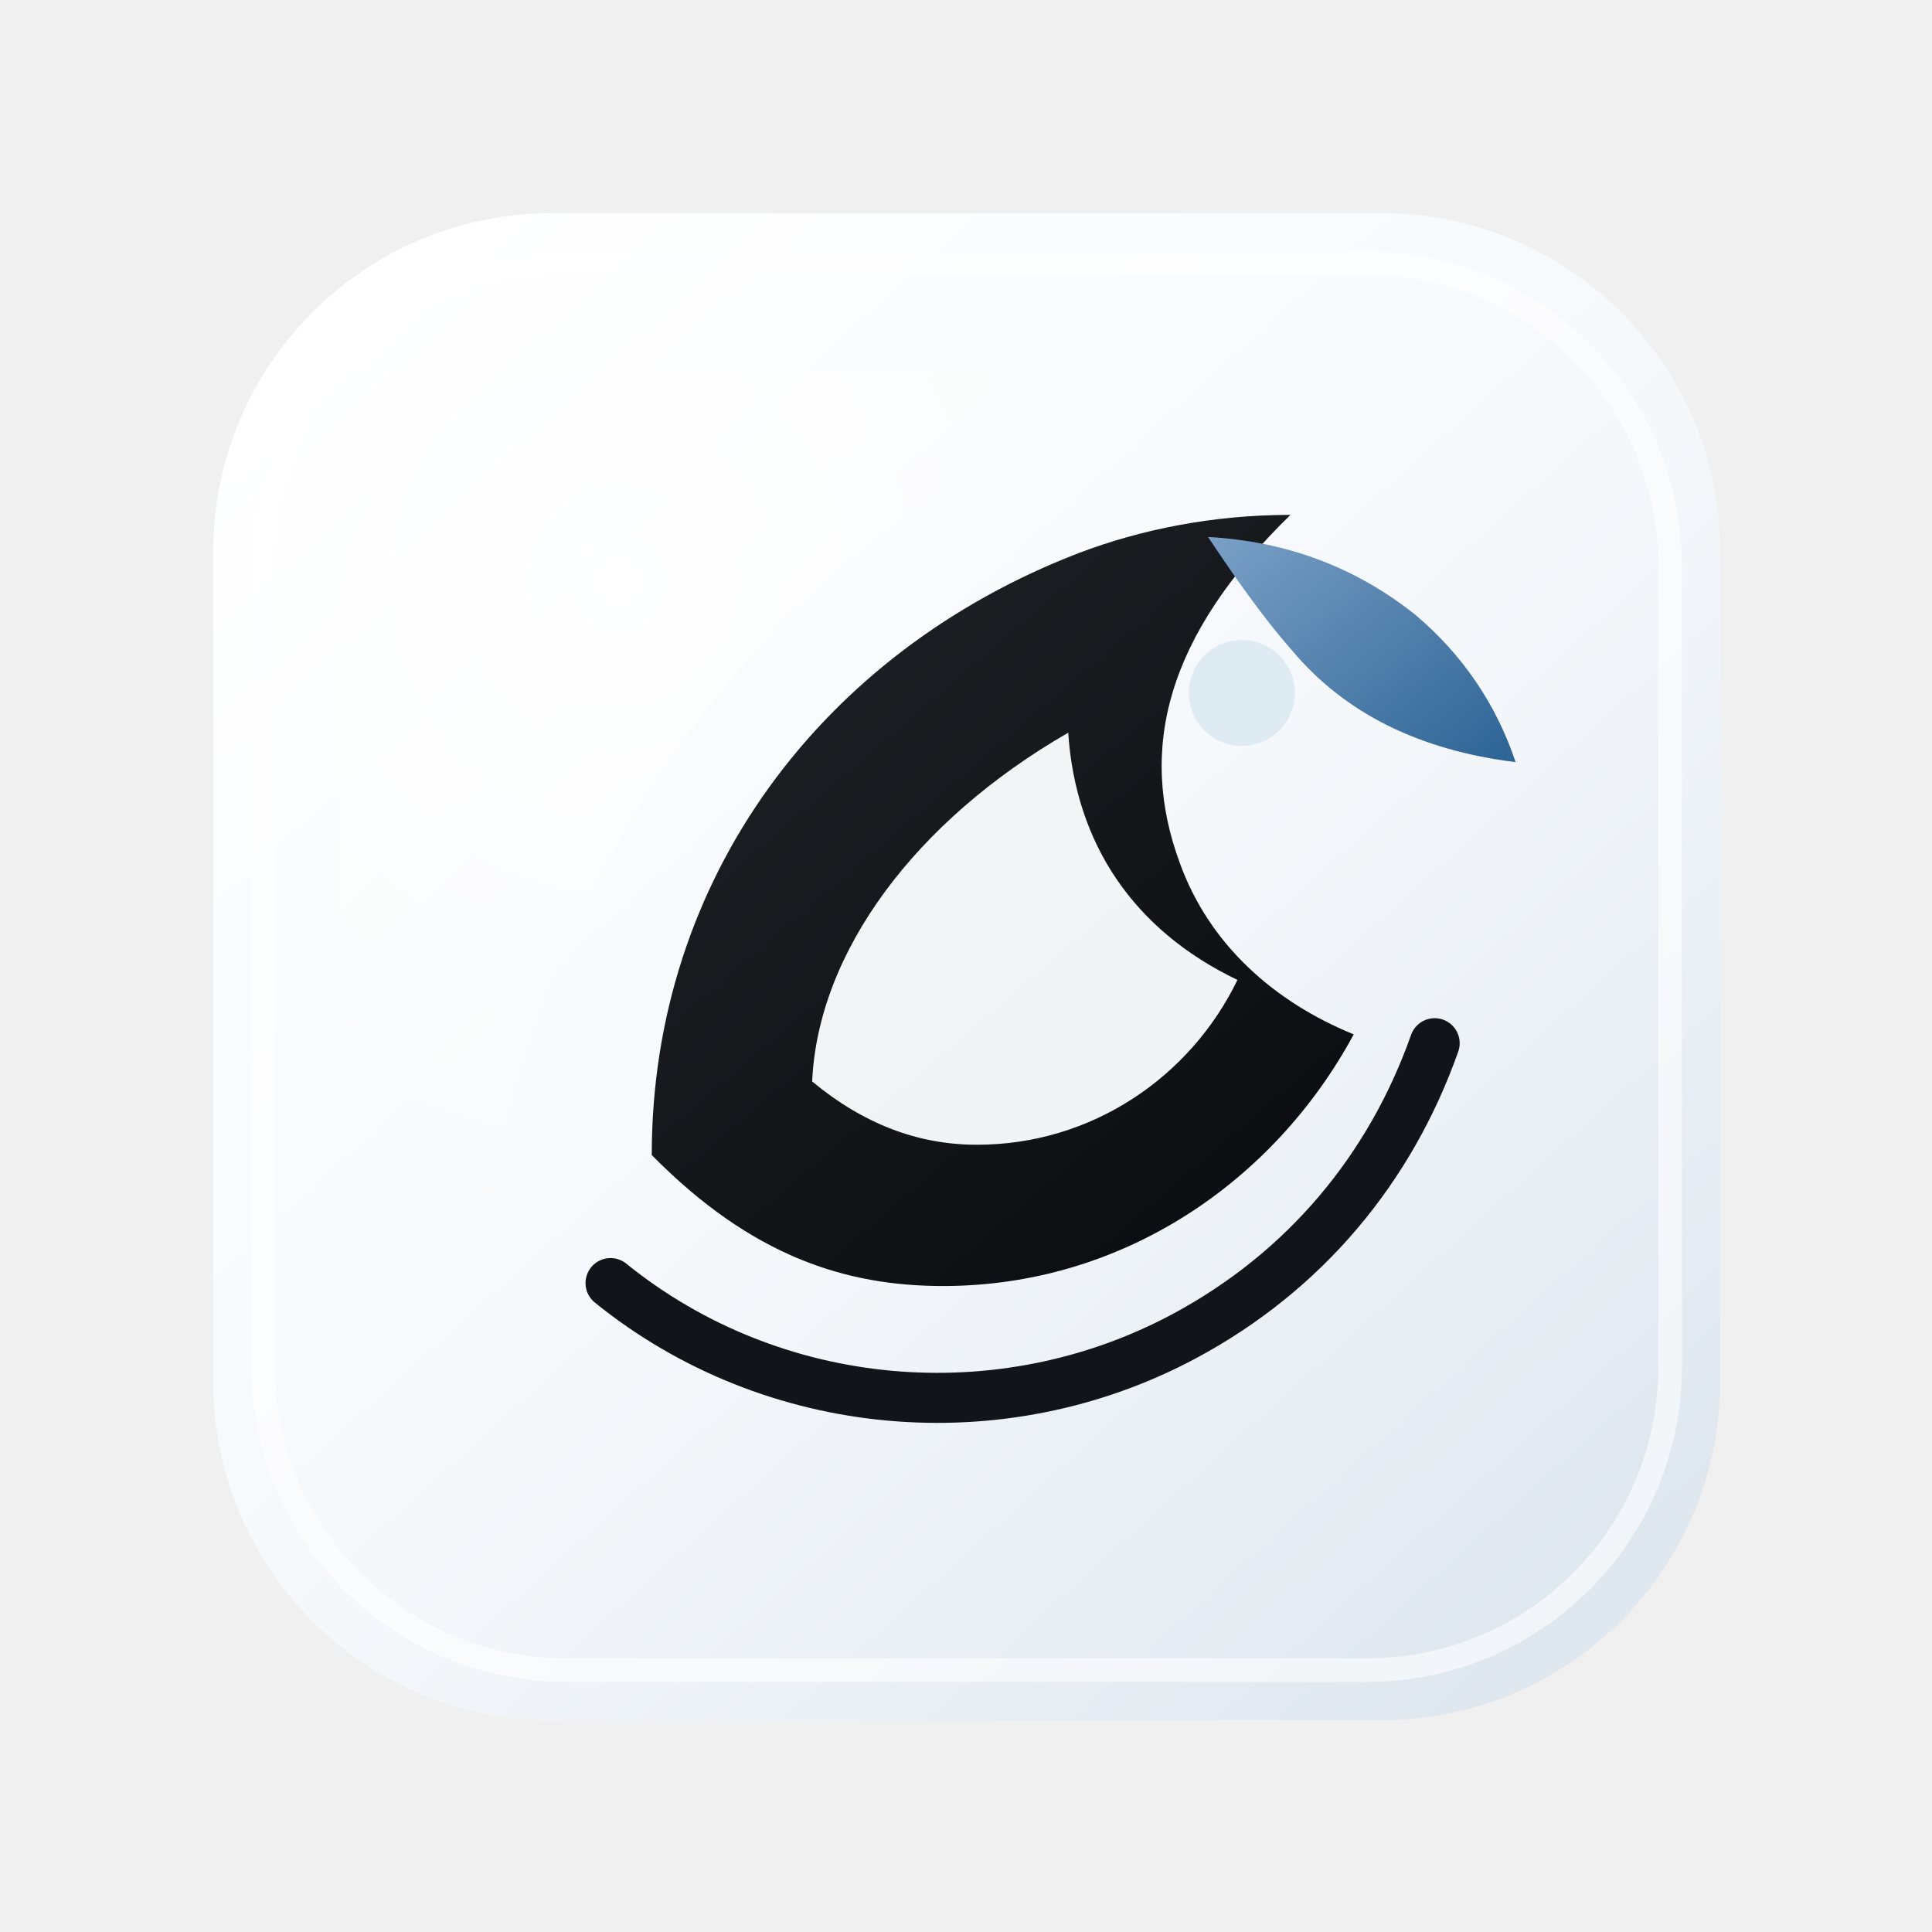
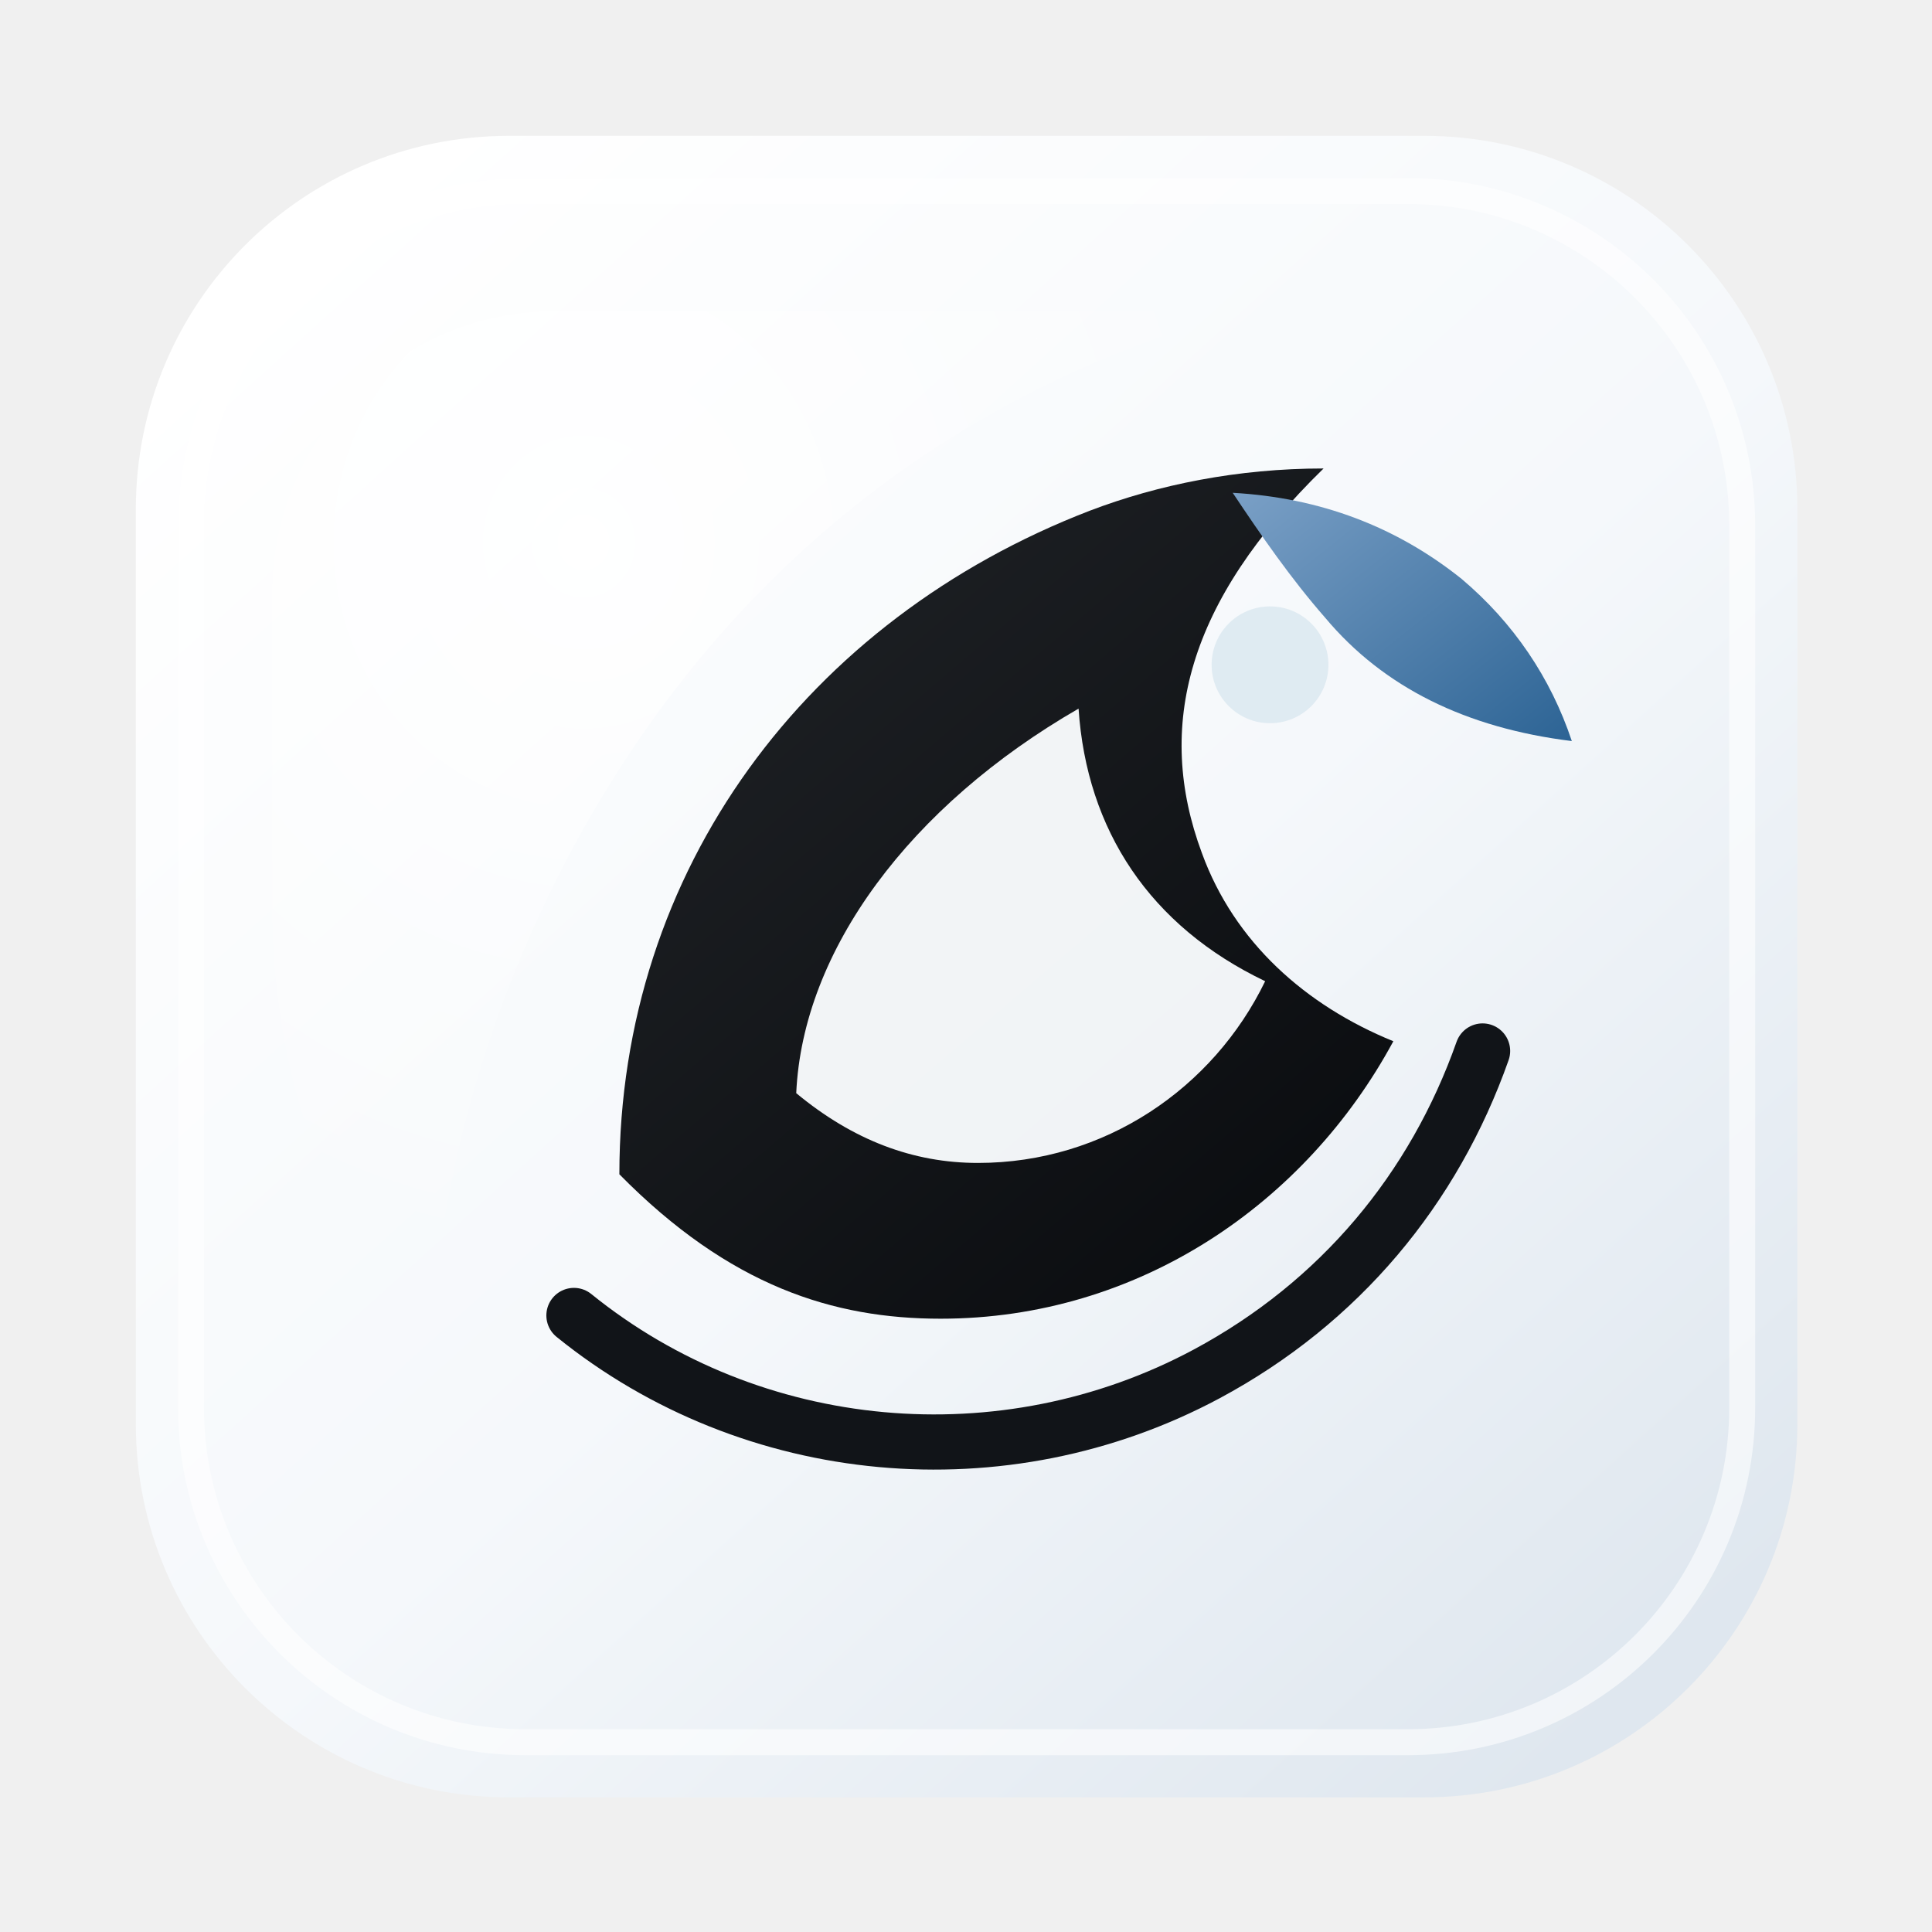
<svg xmlns="http://www.w3.org/2000/svg" viewBox="0 0 1024 1024">
  <defs>
    <linearGradient id="base" x1="104" x2="920" y1="60" y2="964" gradientUnits="userSpaceOnUse">
      <stop offset="0" stop-color="#ffffff" />
      <stop offset=".54" stop-color="#f5f8fb" />
      <stop offset="1" stop-color="#dfe7ef" />
    </linearGradient>
    <linearGradient id="ink" x1="280" x2="742" y1="250" y2="790" gradientUnits="userSpaceOnUse">
      <stop offset="0" stop-color="#202327" />
      <stop offset="1" stop-color="#07090c" />
    </linearGradient>
    <linearGradient id="accent" x1="628" x2="806" y1="246" y2="470" gradientUnits="userSpaceOnUse">
      <stop offset="0" stop-color="#7da2c8" />
      <stop offset="1" stop-color="#245d8f" />
    </linearGradient>
    <radialGradient id="softLight" cx="32%" cy="22%" r="78%">
      <stop offset="0" stop-color="#ffffff" stop-opacity=".92" />
      <stop offset=".58" stop-color="#ffffff" stop-opacity=".18" />
      <stop offset="1" stop-color="#ffffff" stop-opacity="0" />
    </radialGradient>
  </defs>
-   <g transform="translate(113 113) scale(.78)">
+   <g transform="translate(72 72) scale(.86)">
    <rect width="1024" height="1024" rx="230" fill="url(#base)" />
    <rect x="34" y="34" width="956" height="956" rx="206" fill="none" stroke="#ffffff" stroke-opacity=".58" stroke-width="16" />
    <path fill="url(#softLight)" d="M84 282c0-96 78-174 174-174h426c-211 56-362 200-445 394-34 80-53 163-58 248-63-77-97-171-97-275V282Z" />
    <path fill="url(#ink)" d="M298 640c0-188 116-342 290-409 42-16 91-26 144-26-84 82-104 159-75 237 20 55 64 94 118 116-54 100-157 171-279 171-66 0-130-20-198-89Z" />
    <path fill="#f8fafc" d="M407 590c35 29 72 43 112 43 78 0 145-46 177-112-71-34-110-93-115-168-104 60-170 149-174 237Z" opacity=".97" />
    <path fill="url(#accent)" d="M676 220c54 3 101 21 141 53 32 27 55 61 68 100-65-8-116-33-152-76-21-24-39-50-57-77Z" />
    <circle cx="699" cy="326" r="36" fill="#dbe8f0" opacity=".82" />
    <path fill="none" stroke="#111418" stroke-linecap="round" stroke-width="34" d="M270 727c110 89 265 103 390 36 82-44 140-114 170-199" />
  </g>
</svg>
